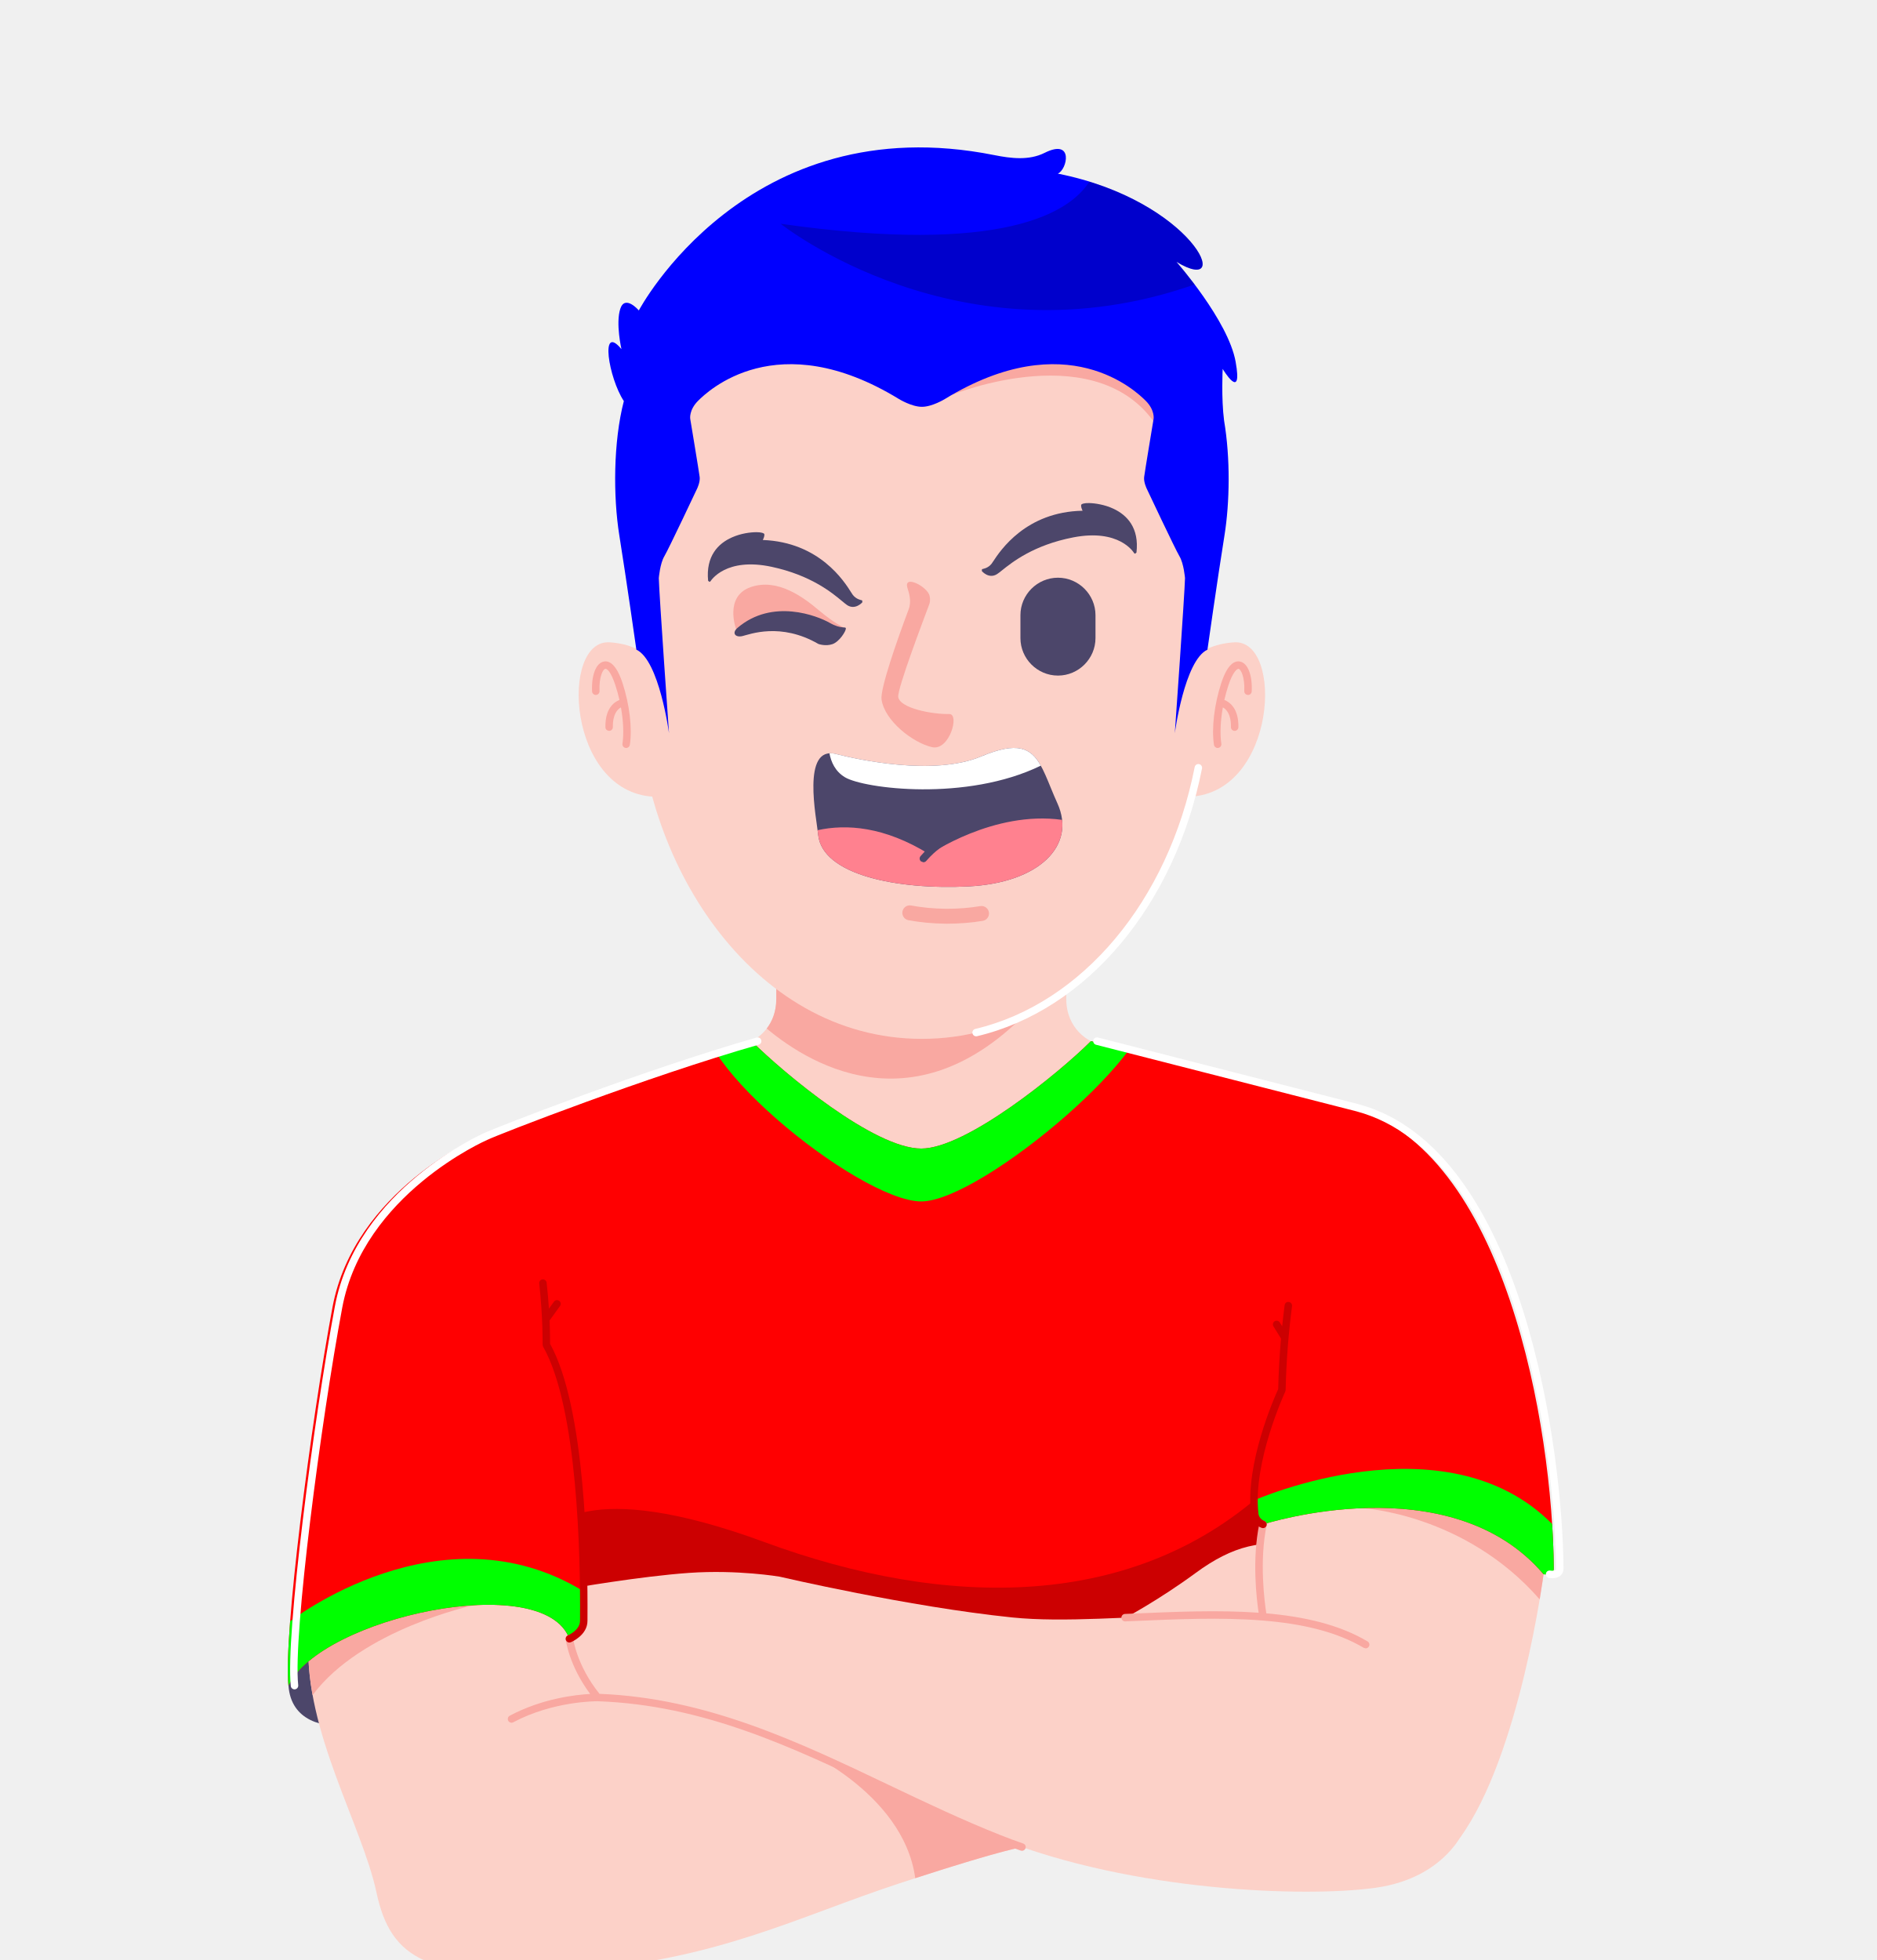
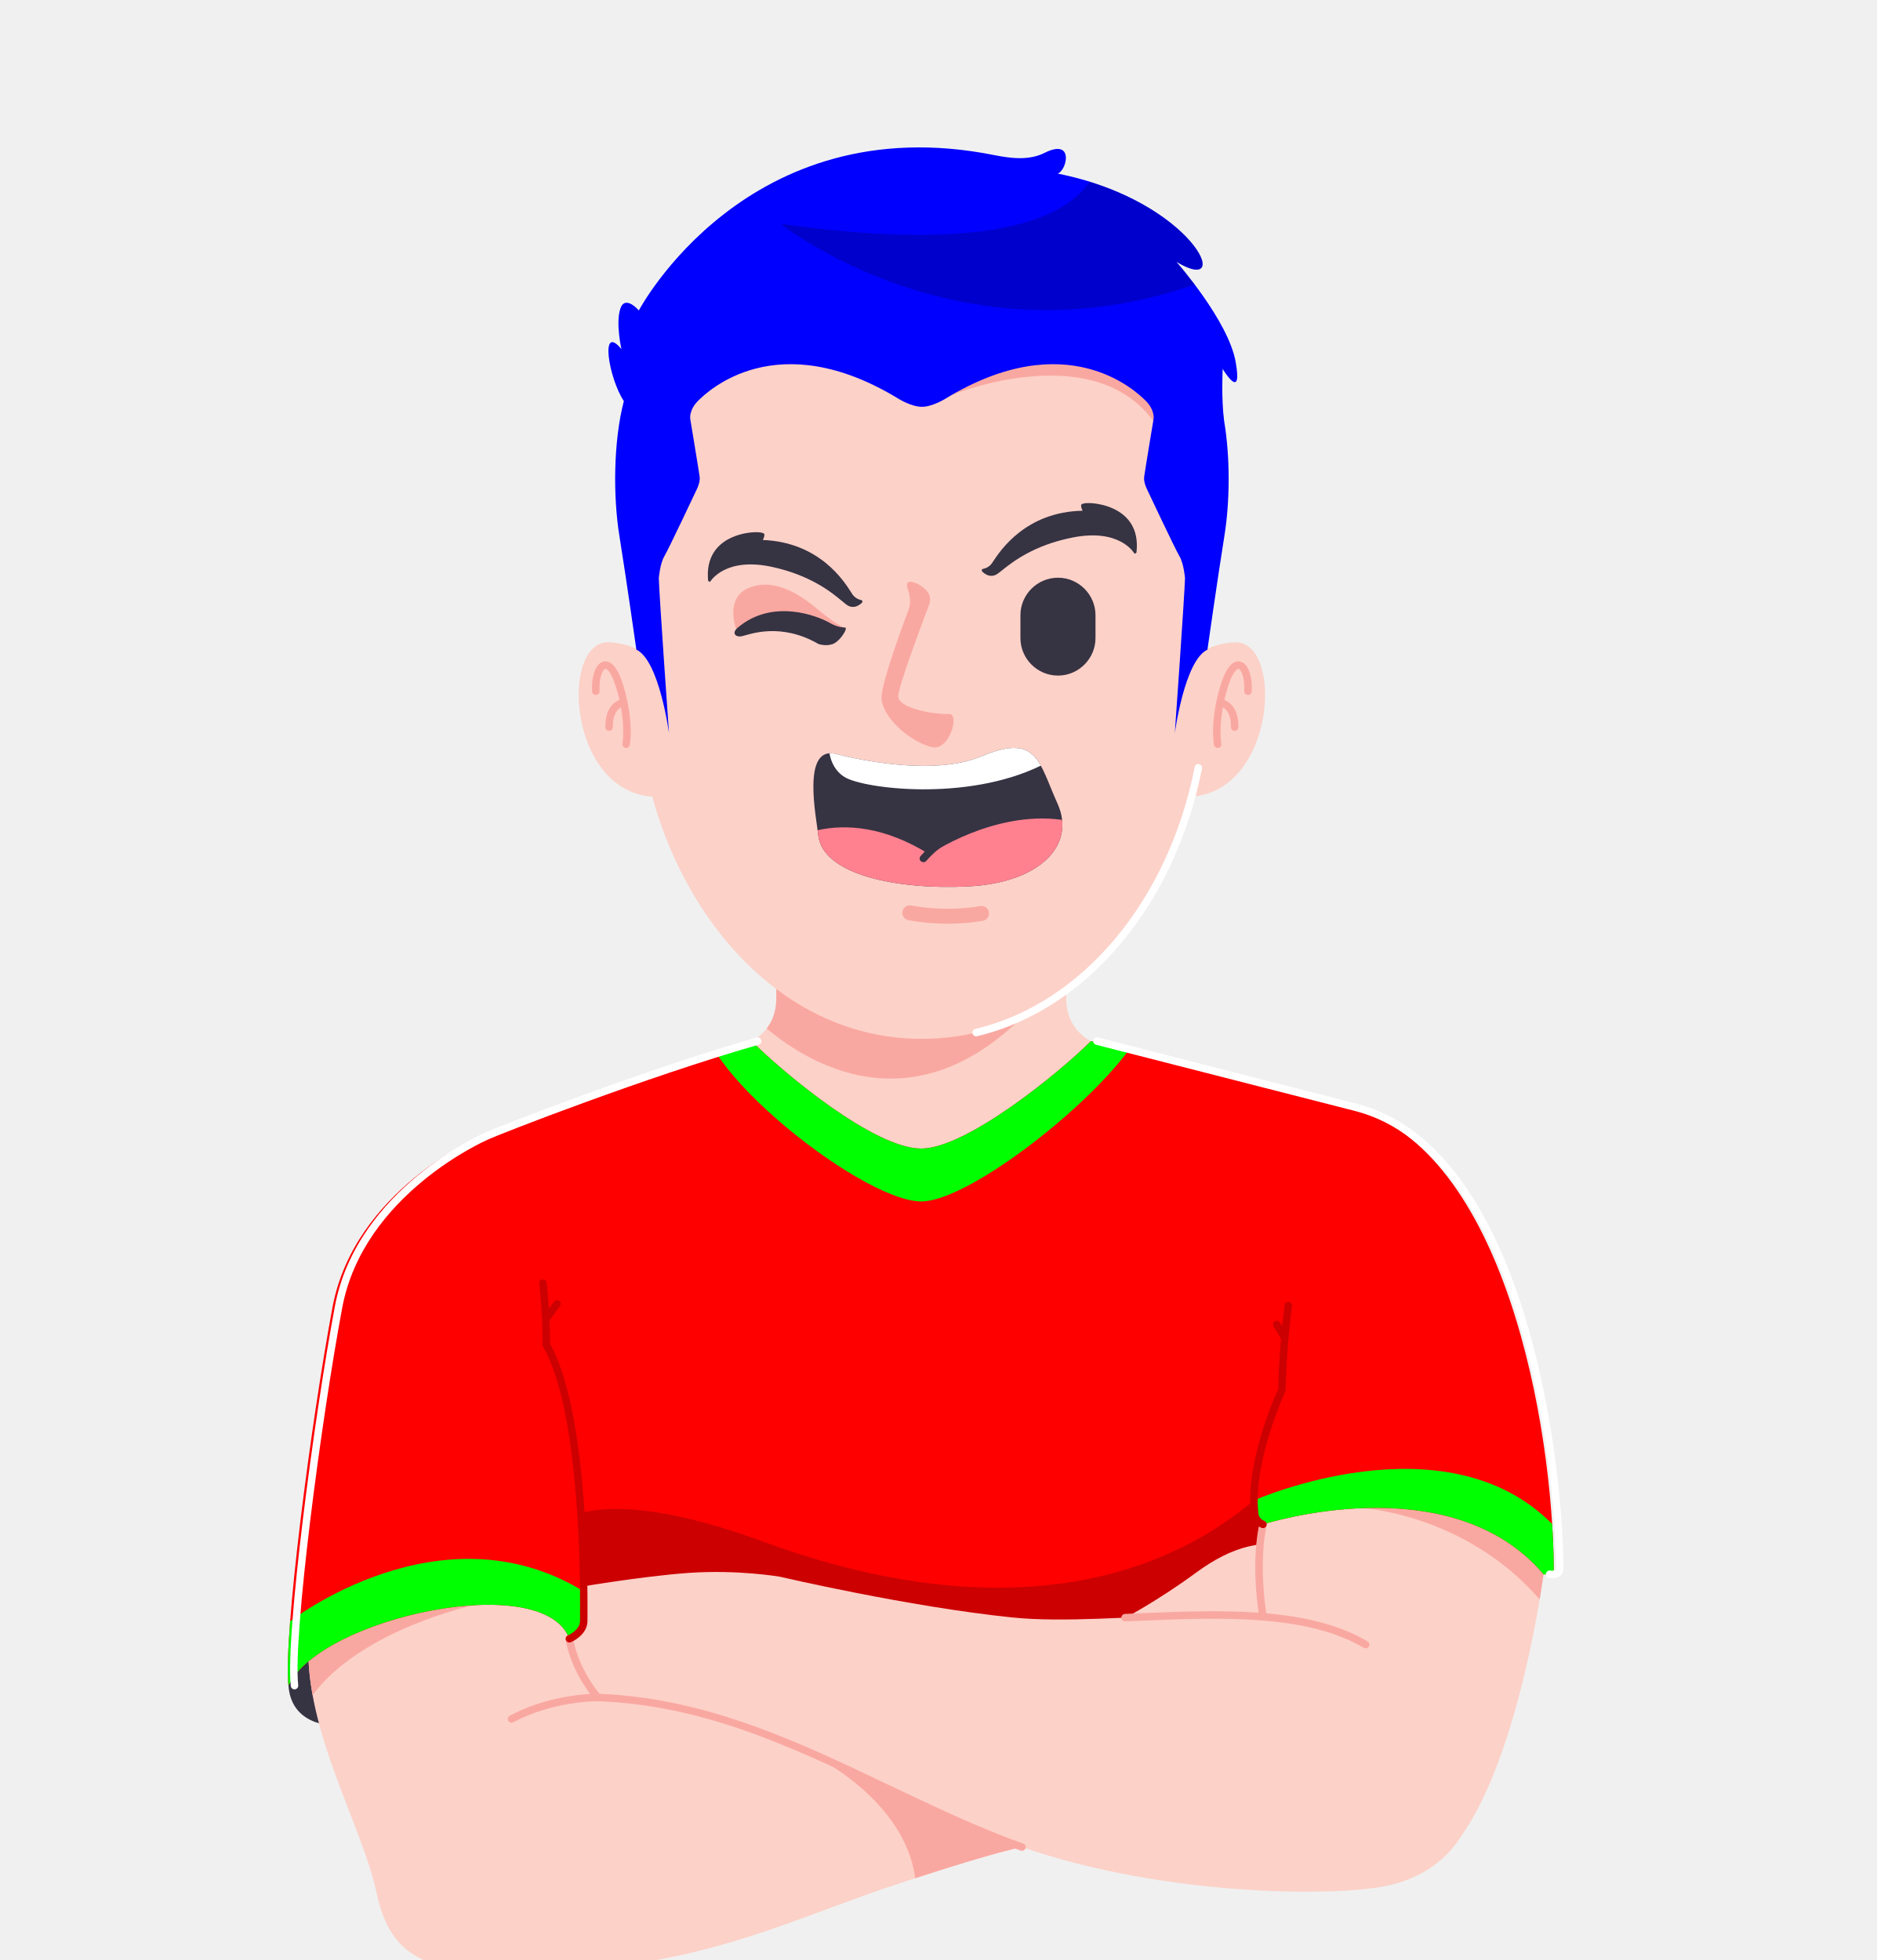
<svg xmlns="http://www.w3.org/2000/svg" width="224" height="234" viewBox="0 0 224 234" fill="none">
  <g clip-path="url(#clip0_1_1358)">
-     <path fill-rule="evenodd" clip-rule="evenodd" d="M41.534 205.995C38.656 206.298 34.74 205.5 34.44 201.242C34.143 196.984 38.521 196.734 38.604 196.866C38.687 196.998 41.714 202.41 41.714 202.523L41.534 205.995Z" fill="#4C466A" />
+     <path fill-rule="evenodd" clip-rule="evenodd" d="M41.534 205.995C38.656 206.298 34.74 205.5 34.44 201.242C34.143 196.984 38.521 196.734 38.604 196.866C38.687 196.998 41.714 202.41 41.714 202.523L41.534 205.995Z" fill="#363343" />
    <path fill-rule="evenodd" clip-rule="evenodd" d="M92.675 144.293H127.292V127.676C129.424 126.971 131.673 126.109 131.673 126.109L130.235 124.299C130.235 124.299 127.292 123.009 127.292 119.248V87.271H92.675V119.248C92.675 123.009 89.731 124.299 89.731 124.299L88.293 126.109C88.293 126.109 90.541 126.971 92.675 127.676V144.293Z" fill="#FCD1C8" />
    <path fill-rule="evenodd" clip-rule="evenodd" d="M92.673 108.952V119.248C92.673 120.846 92.143 121.999 91.531 122.793C96.915 127.315 110.672 135.613 125.013 118.153L103.035 105.296C103.035 105.296 97.292 107.351 92.673 108.952Z" fill="#F9A8A1" />
    <path fill-rule="evenodd" clip-rule="evenodd" d="M57.276 135.679C58.654 135.012 76.588 128.047 89.731 124.299C93.565 128.127 104.352 137.124 109.981 137.124C115.345 137.124 126.401 128.127 130.235 124.299L161.337 132.252V194.032L160.307 205.867H62.177L57.276 135.679Z" fill="#FF0001" />
    <path fill-rule="evenodd" clip-rule="evenodd" d="M161.337 174.58V194.032L161.099 196.76C151.608 197.831 122.763 201.309 118.469 202.104C115.427 202.667 94.472 204.845 77.695 205.867H62.177L61.155 191.236C63.498 186.611 65.763 182.679 65.763 182.679C65.763 182.679 69.635 176.139 91.221 184.093C112.807 192.049 135.535 192.485 151.659 177.4C156.263 173.092 159.328 172.802 161.337 174.58Z" fill="#CC0001" />
    <path fill-rule="evenodd" clip-rule="evenodd" d="M93.08 188.236C93.08 188.236 88.076 187.378 82.26 187.783C76.445 188.19 68.198 189.631 68.198 189.631L65.268 194.544L68.333 204.102C68.333 204.102 71.714 205.588 73.381 204.46C75.049 203.334 93.575 193.374 93.08 188.236Z" fill="#FCD1C8" />
    <path fill-rule="evenodd" clip-rule="evenodd" d="M67.974 195.651C67.974 195.651 68.379 199.055 71.354 202.662L79.737 200.224L107.863 201.938L122.039 220.528C122.039 220.528 119.764 220.778 107.415 224.835C95.063 228.892 85.867 233.94 68.469 235.294C51.07 236.646 46.651 233.94 44.939 225.918C43.224 217.892 36.375 206.716 36.825 195.988C37.276 185.26 54.675 185.168 54.675 185.168C54.675 185.168 68.287 187.242 67.974 195.651Z" fill="#FCD1C8" />
    <path fill-rule="evenodd" clip-rule="evenodd" d="M109.647 204.278L122.039 220.528C122.039 220.528 119.995 220.755 109.264 224.231C107.831 213.804 94.979 208.492 94.979 208.492L108.18 203.932C108.679 204.046 109.169 204.162 109.647 204.278Z" fill="#F9A8A1" />
    <path fill-rule="evenodd" clip-rule="evenodd" d="M37.318 202.376C36.932 200.247 36.737 198.11 36.825 195.988C37.154 188.164 46.495 185.998 51.53 185.398L56.513 191.647C56.513 191.647 43.146 194.527 37.318 202.376Z" fill="#F9A8A1" />
    <path fill-rule="evenodd" clip-rule="evenodd" d="M131.12 195.085L134.379 193.127C134.379 193.127 138.333 191.028 142.751 187.783C147.167 184.538 150.861 183.636 155.552 184.719C160.24 185.799 161.337 191.299 161.337 191.299C161.337 191.299 158.167 199.411 155.281 198.059C152.397 196.708 131.12 195.085 131.12 195.085Z" fill="#FCD1C8" />
    <path fill-rule="evenodd" clip-rule="evenodd" d="M184.271 187.944C184.271 187.944 181.473 209.474 174.328 219.364L150.789 193.034C150.789 193.034 149.703 187.111 150.779 181.995C151.857 176.878 151.857 176.878 151.857 176.878C151.857 176.878 172.772 173.179 173.763 173.722C174.755 174.263 184.221 182.375 184.271 187.944Z" fill="#FCD1C8" />
    <path fill-rule="evenodd" clip-rule="evenodd" d="M184.271 187.944C184.271 187.944 184.123 189.078 183.809 190.943C174.855 180.69 162.639 180.055 162.639 180.055L166.459 174.471C170.252 173.907 173.395 173.519 173.763 173.722C174.755 174.263 184.221 182.375 184.271 187.944Z" fill="#F9A8A1" />
    <path fill-rule="evenodd" clip-rule="evenodd" d="M185.491 187.224C185.377 170.382 179.716 137.192 161.337 132.252C161.337 132.252 153.576 143.411 153.033 165.947C153.033 165.947 149.068 174.423 149.789 180.732C149.789 180.732 149.833 181.634 150.779 181.995C150.779 181.995 173.092 174.782 184.271 187.944C184.271 187.944 185.511 188.192 185.491 187.224Z" fill="#FF0001" />
    <path fill-rule="evenodd" clip-rule="evenodd" d="M185.491 187.224C185.479 185.604 185.417 183.83 185.297 181.944C172.503 169.03 149.724 179.119 149.7 179.128C149.703 179.674 149.729 180.211 149.789 180.732C149.789 180.732 149.833 181.634 150.779 181.995C150.779 181.995 173.092 174.782 184.271 187.944C184.271 187.944 185.511 188.192 185.491 187.224Z" fill="#00FF00" />
    <path fill-rule="evenodd" clip-rule="evenodd" d="M57.276 135.679C57.276 135.679 42.314 142.068 39.699 156.042C37.083 170.014 33.81 195.383 34.44 201.242C38.275 193.104 64.92 187.34 67.974 195.651C67.974 195.651 69.687 194.952 69.687 193.51C69.687 192.067 70.09 169.116 65.221 160.555C65.221 160.555 65.586 140.547 57.276 135.679Z" fill="#FF0001" />
    <path fill-rule="evenodd" clip-rule="evenodd" d="M34.636 193.564C34.371 197.036 34.281 199.763 34.44 201.242C38.275 193.102 64.92 187.34 67.974 195.651C67.974 195.651 69.688 194.952 69.688 193.51C69.688 193.203 69.706 191.912 69.688 189.994C52.591 179.518 34.636 193.564 34.636 193.564Z" fill="#00FF00" />
    <path fill-rule="evenodd" clip-rule="evenodd" d="M93.08 188.236C93.08 188.236 108.495 191.84 120.847 193.104C133.196 194.367 152.399 190.039 163.036 196.348C173.675 202.662 175.837 210.864 175.837 214.559C175.837 218.255 172.591 224.206 164.208 225.379C155.823 226.55 135.271 225.83 119.313 219.518C103.357 213.208 89.295 203.29 71.354 202.662L93.08 188.236Z" fill="#FCD1C8" />
    <path d="M163.036 196.794L162.809 196.731C159.5 194.77 155.361 193.851 150.832 193.478L150.675 193.466C145.795 193.075 140.473 193.308 135.24 193.536L134.339 193.575H134.317C134.081 193.575 133.884 193.39 133.872 193.15C133.863 192.903 134.053 192.695 134.3 192.684L135.2 192.646C140.288 192.424 145.464 192.2 150.257 192.539C150.013 190.915 149.445 186.175 150.344 181.903C150.393 181.664 150.631 181.506 150.871 181.559C151.112 181.61 151.265 181.846 151.215 182.087C150.315 186.364 150.967 191.288 151.172 192.611C155.716 193.01 159.883 193.96 163.263 195.966C163.473 196.091 163.544 196.364 163.419 196.575C163.336 196.716 163.189 196.794 163.036 196.794ZM122.008 220.963L121.861 220.939C120.945 220.619 120.039 220.284 119.148 219.932C114.533 218.107 110.019 215.954 105.652 213.872C94.525 208.564 84.015 203.552 71.342 203.107C71.194 203.11 66.07 203.07 61.276 205.618C61.062 205.734 60.791 205.654 60.675 205.435C60.558 205.216 60.641 204.947 60.858 204.834C64.728 202.774 68.711 202.332 70.456 202.238C67.932 198.85 67.549 195.839 67.534 195.706C67.503 195.46 67.677 195.239 67.922 195.211C68.167 195.179 68.388 195.354 68.417 195.599C68.42 195.63 68.838 198.83 71.57 202.223C84.345 202.722 95.369 207.982 106.035 213.067C110.388 215.143 114.891 217.288 119.476 219.104C120.357 219.452 121.251 219.783 122.153 220.096C122.385 220.176 122.508 220.432 122.428 220.664C122.364 220.847 122.192 220.963 122.008 220.963Z" fill="#F9A8A1" />
    <path d="M67.974 196.098C67.801 196.098 67.635 195.994 67.564 195.822C67.47 195.594 67.578 195.334 67.805 195.239C67.82 195.234 69.242 194.631 69.242 193.51L69.245 193.187C69.298 185.871 68.979 168.063 64.835 160.774L64.776 160.546C64.776 160.512 64.828 157.312 64.372 153.231C64.346 152.987 64.523 152.767 64.767 152.738C65.005 152.726 65.232 152.888 65.259 153.132C65.383 154.246 65.471 155.295 65.531 156.236L66.133 155.402C66.276 155.2 66.555 155.156 66.753 155.302C66.953 155.444 66.998 155.723 66.854 155.923L65.608 157.651C65.67 159.088 65.67 160.102 65.668 160.44C69.864 167.979 70.19 185.84 70.134 193.195L70.133 193.51C70.133 195.232 68.224 196.031 68.143 196.064L67.974 196.098Z" fill="#CC0001" />
    <path fill-rule="evenodd" clip-rule="evenodd" d="M85.411 125.588C87.02 128.097 89.661 130.916 92.673 133.557C98.703 138.847 106.228 143.436 109.981 143.436C113.617 143.436 121.095 138.624 127.292 133.182C130.235 130.595 132.891 127.865 134.705 125.443L130.235 124.299C126.401 128.127 115.345 137.124 109.981 137.124C104.352 137.124 93.565 128.127 89.731 124.299C88.336 124.697 86.888 125.129 85.411 125.588Z" fill="#00FF00" />
    <path d="M150.779 182.44L150.621 182.411C149.416 181.952 149.347 180.803 149.344 180.755C148.648 174.687 152.151 166.804 152.591 165.844C152.641 163.808 152.752 161.788 152.927 159.81L152.027 158.353C151.896 158.143 151.961 157.87 152.171 157.739C152.383 157.614 152.653 157.676 152.784 157.885L153.065 158.34C153.153 157.492 153.252 156.652 153.361 155.82C153.393 155.579 153.593 155.4 153.861 155.438C154.104 155.471 154.276 155.695 154.245 155.939C153.819 159.163 153.561 162.534 153.48 165.959L153.437 166.138C153.399 166.222 149.533 174.572 150.232 180.682C150.237 180.771 150.299 181.334 150.937 181.579C151.169 181.667 151.283 181.924 151.195 182.153C151.128 182.332 150.959 182.44 150.779 182.44Z" fill="#CC0001" />
    <path fill-rule="evenodd" clip-rule="evenodd" d="M143.951 59.301V82.713C143.951 102.444 130.503 124.028 110.059 124.028C89.612 124.028 76.164 102.444 76.164 82.713V59.301C76.164 14.76 143.951 14.76 143.951 59.301Z" fill="#FCD1C8" />
    <path fill-rule="evenodd" clip-rule="evenodd" d="M119.5 39.728L113.631 47.145C113.631 47.145 131.475 39.823 138.357 51.279C145.24 62.733 139.207 43.216 137.367 41.895C135.528 40.576 119.5 39.728 119.5 39.728Z" fill="#F9A8A1" />
    <path fill-rule="evenodd" clip-rule="evenodd" d="M99.771 75.461C99.913 75.487 100.688 74.901 100.688 74.901C100.688 74.901 99.56 74.38 97.767 72.869C95.976 71.361 92.864 68.98 89.636 70.088C86.407 71.195 87.88 75.123 87.88 75.123C87.88 75.123 92.981 72.187 99.771 75.461Z" fill="#F9A8A1" />
    <path fill-rule="evenodd" clip-rule="evenodd" d="M78.02 95.113C67.698 94.577 66.826 76.284 72.786 76.687C77.748 77.02 78.787 80.184 79.116 81.512C79.445 82.84 78.02 95.113 78.02 95.113Z" fill="#FCD1C8" />
    <path fill-rule="evenodd" clip-rule="evenodd" d="M142.091 95.113C152.412 94.577 153.284 76.284 147.323 76.687C142.361 77.02 141.323 80.184 140.993 81.512C140.665 82.84 142.091 95.113 142.091 95.113Z" fill="#FCD1C8" />
-     <path fill-rule="evenodd" clip-rule="evenodd" d="M126.3 68.971H126.303C128.764 68.971 130.781 70.987 130.781 73.449V76.175C130.781 78.639 128.764 80.656 126.303 80.656H126.3C123.836 80.656 121.82 78.639 121.82 76.175V73.449C121.82 70.987 123.836 68.971 126.3 68.971Z" fill="#4C466A" />
+     <path fill-rule="evenodd" clip-rule="evenodd" d="M126.3 68.971H126.303C128.764 68.971 130.781 70.987 130.781 73.449V76.175C130.781 78.639 128.764 80.656 126.303 80.656H126.3C123.836 80.656 121.82 78.639 121.82 76.175V73.449C121.82 70.987 123.836 68.971 126.3 68.971Z" fill="#363343" />
    <path fill-rule="evenodd" clip-rule="evenodd" d="M110.975 71.135C111.052 71.471 111.049 71.839 110.951 72.107C110.245 74.005 107.136 82.159 107.229 83.208C107.432 84.556 111.287 85.291 113.327 85.247C114.591 85.223 113.352 89.68 111.259 89.2C109.028 88.689 105.625 86.103 105.241 83.52C105.057 82.276 107.029 76.599 108.472 72.765C108.844 71.781 108.527 70.819 108.331 70.189C107.831 68.54 110.719 70.027 110.975 71.135Z" fill="#F9A8A1" />
    <path d="M145.364 89.299C145.148 89.299 144.959 89.14 144.924 88.919C144.627 86.936 144.959 84.119 145.789 81.569C146.553 79.228 147.415 78.867 148.021 78.979C148.953 79.148 149.523 80.581 149.432 82.541C149.421 82.787 149.2 82.997 148.969 82.967C148.721 82.955 148.531 82.748 148.544 82.503C148.619 80.836 148.145 79.907 147.86 79.853C147.729 79.821 147.193 80.14 146.639 81.847C146.455 82.407 146.297 82.985 146.165 83.565C146.817 83.828 147.883 84.595 147.841 86.82C147.836 87.061 147.637 87.256 147.395 87.256H147.385C147.14 87.252 146.944 87.048 146.949 86.801C146.979 85.256 146.393 84.671 145.987 84.452C145.701 86.051 145.628 87.607 145.805 88.787C145.844 89.031 145.675 89.257 145.432 89.293L145.364 89.299Z" fill="#F9A8A1" />
    <path d="M74.753 89.299L74.685 89.293C74.443 89.257 74.273 89.031 74.311 88.787C74.487 87.607 74.414 86.051 74.129 84.455C73.721 84.675 73.138 85.261 73.167 86.801C73.172 87.048 72.975 87.252 72.729 87.256C72.442 87.231 72.281 87.063 72.276 86.82C72.232 84.595 73.298 83.828 73.951 83.565C73.818 82.985 73.662 82.407 73.479 81.847C72.925 80.152 72.453 79.812 72.255 79.853C71.97 79.907 71.497 80.836 71.573 82.503C71.583 82.748 71.393 82.955 71.147 82.967C70.922 82.989 70.693 82.787 70.682 82.541C70.595 80.58 71.162 79.148 72.097 78.979C72.688 78.859 73.563 79.233 74.326 81.569C75.156 84.117 75.49 86.935 75.193 88.919C75.159 89.14 74.969 89.299 74.753 89.299Z" fill="#F9A8A1" />
-     <path fill-rule="evenodd" clip-rule="evenodd" d="M97.701 76.881C97.701 76.881 98.545 77.189 99.377 76.903C100.211 76.616 100.991 75.351 100.979 75.041C100.968 74.732 100.491 75.179 99.033 74.351C97.601 73.536 92.224 71.391 88.049 74.955C87.329 75.572 87.78 76.143 88.633 75.94C89.487 75.74 93.183 74.265 97.701 76.881Z" fill="#4C466A" />
-     <path fill-rule="evenodd" clip-rule="evenodd" d="M117.317 67.927L117.32 67.925C117.36 67.92 117.967 67.831 118.38 67.299V67.297C118.419 67.249 118.48 67.156 118.561 67.033C119.412 65.739 122.467 61.099 129.241 60.976C129.145 60.776 129.033 60.493 129.071 60.285C129.091 60.159 129.461 60.044 130.016 60.06C130.384 60.067 130.848 60.115 131.352 60.221C131.859 60.325 132.405 60.492 132.931 60.739C134.555 61.5 136.019 63.031 135.672 65.973L135.503 66.109L135.387 66.031C135.325 65.925 133.603 63.093 128.112 64.16C123.399 65.075 120.847 67.112 119.628 68.088C119.383 68.283 119.189 68.439 119.036 68.536C118.045 69.173 117.216 68.183 117.213 68.18L117.227 67.964L117.317 67.927Z" fill="#4C466A" />
-     <path fill-rule="evenodd" clip-rule="evenodd" d="M102.847 71.653H102.844C102.807 71.648 102.2 71.544 101.797 71.005C101.759 70.953 101.7 70.86 101.62 70.735C100.797 69.425 97.835 64.727 91.064 64.467C91.164 64.271 91.281 63.989 91.251 63.781C91.229 63.652 90.861 63.533 90.307 63.536C89.94 63.537 89.473 63.575 88.969 63.669C88.46 63.765 87.912 63.921 87.38 64.159C85.74 64.885 84.249 66.388 84.536 69.336L84.703 69.473L84.82 69.397C84.883 69.295 86.661 66.497 92.131 67.673C96.824 68.681 99.333 70.771 100.533 71.769C100.776 71.971 100.967 72.128 101.117 72.231C102.093 72.888 102.944 71.913 102.947 71.911L102.937 71.695L102.847 71.653Z" fill="#4C466A" />
+     <path fill-rule="evenodd" clip-rule="evenodd" d="M97.701 76.881C97.701 76.881 98.545 77.189 99.377 76.903C100.211 76.616 100.991 75.351 100.979 75.041C100.968 74.732 100.491 75.179 99.033 74.351C97.601 73.536 92.224 71.391 88.049 74.955C87.329 75.572 87.78 76.143 88.633 75.94C89.487 75.74 93.183 74.265 97.701 76.881Z" fill="#363343" />
+     <path fill-rule="evenodd" clip-rule="evenodd" d="M117.317 67.927L117.32 67.925C117.36 67.92 117.967 67.831 118.38 67.299V67.297C118.419 67.249 118.48 67.156 118.561 67.033C119.412 65.739 122.467 61.099 129.241 60.976C129.145 60.776 129.033 60.493 129.071 60.285C129.091 60.159 129.461 60.044 130.016 60.06C130.384 60.067 130.848 60.115 131.352 60.221C131.859 60.325 132.405 60.492 132.931 60.739C134.555 61.5 136.019 63.031 135.672 65.973L135.503 66.109L135.387 66.031C135.325 65.925 133.603 63.093 128.112 64.16C123.399 65.075 120.847 67.112 119.628 68.088C119.383 68.283 119.189 68.439 119.036 68.536C118.045 69.173 117.216 68.183 117.213 68.18L117.227 67.964L117.317 67.927Z" fill="#363343" />
+     <path fill-rule="evenodd" clip-rule="evenodd" d="M102.847 71.653H102.844C102.807 71.648 102.2 71.544 101.797 71.005C101.759 70.953 101.7 70.86 101.62 70.735C100.797 69.425 97.835 64.727 91.064 64.467C91.164 64.271 91.281 63.989 91.251 63.781C91.229 63.652 90.861 63.533 90.307 63.536C89.94 63.537 89.473 63.575 88.969 63.669C88.46 63.765 87.912 63.921 87.38 64.159C85.74 64.885 84.249 66.388 84.536 69.336L84.703 69.473L84.82 69.397C84.883 69.295 86.661 66.497 92.131 67.673C96.824 68.681 99.333 70.771 100.533 71.769C100.776 71.971 100.967 72.128 101.117 72.231C102.093 72.888 102.944 71.913 102.947 71.911L102.937 71.695L102.847 71.653Z" fill="#363343" />
    <path fill-rule="evenodd" clip-rule="evenodd" d="M146.133 50.219C146.893 54.709 146.809 60.003 146.177 63.935C145.329 69.216 144.147 77.56 144.147 77.56C141.404 78.84 140.251 87.532 140.251 87.532C140.251 87.532 141.432 70.817 141.468 69.02C141.468 69.02 141.328 67.285 140.807 66.413C140.288 65.54 136.892 58.328 136.892 58.328C136.892 58.328 136.519 57.561 136.588 56.96C136.659 56.359 137.719 49.995 137.719 49.995C137.719 49.995 137.883 48.957 136.776 47.848C135.668 46.741 127.369 38.727 112.804 47.636C112.804 47.636 111.297 48.568 110.059 48.568C108.82 48.568 107.312 47.636 107.312 47.636C92.745 38.727 84.448 46.741 83.341 47.848C82.232 48.957 82.399 49.995 82.399 49.995C82.399 49.995 83.457 56.359 83.528 56.96C83.599 57.561 83.225 58.328 83.225 58.328C83.225 58.328 79.829 65.54 79.308 66.413C78.789 67.285 78.648 69.02 78.648 69.02C78.683 70.817 79.865 87.532 79.865 87.532C79.865 87.532 78.712 78.84 75.969 77.56C75.969 77.56 74.786 69.216 73.938 63.935C73.192 59.293 73.211 52.759 74.475 47.883C72.656 45.129 71.582 38.525 74.19 41.684C74.19 41.684 73.484 38.619 74.048 36.875C74.615 35.129 76.264 37.064 76.264 37.064C76.264 37.064 89.148 12.619 118.696 18.517C120.671 18.911 122.839 19.189 124.711 18.247C128.245 16.479 127.392 20.285 126.281 20.728C142.477 23.949 147.529 35.528 140.448 31.265C140.448 31.265 146.631 38.272 147.511 43.192C148.391 48.112 145.964 44.041 145.964 44.041C145.964 44.041 145.785 47.531 146.133 50.219Z" fill="#0000FF" />
    <path fill-rule="evenodd" clip-rule="evenodd" d="M130.053 21.681C143.227 25.751 146.947 35.176 140.448 31.265C140.448 31.265 141.404 32.347 142.617 33.959C114.579 43.812 93.195 26.716 93.195 26.716C119.883 30.512 127.745 25.312 130.053 21.681Z" fill="black" fill-opacity="0.2" />
    <path d="M113.117 110.277H112.892C111.388 110.264 109.893 110.124 108.451 109.86C107.968 109.772 107.647 109.307 107.736 108.823C107.824 108.339 108.279 108.013 108.773 108.107C110.115 108.352 111.505 108.484 112.909 108.497H113.117C114.448 108.497 115.763 108.389 117.031 108.179C117.505 108.095 117.976 108.427 118.057 108.912C118.139 109.397 117.808 109.856 117.323 109.937C115.959 110.165 114.544 110.277 113.117 110.277Z" fill="#F9A8A1" />
-     <path fill-rule="evenodd" clip-rule="evenodd" d="M99.795 90.017C102.433 90.687 111.464 92.687 117.143 90.305C123.852 87.493 123.984 90.936 126.243 95.927C128.5 100.919 124.101 105.388 115.648 105.824C107.195 106.257 98.145 104.481 97.672 99.645C97.481 97.716 95.643 88.963 99.795 90.017Z" fill="#4C466A" />
+     <path fill-rule="evenodd" clip-rule="evenodd" d="M99.795 90.017C102.433 90.687 111.464 92.687 117.143 90.305C123.852 87.493 123.984 90.936 126.243 95.927C128.5 100.919 124.101 105.388 115.648 105.824C107.195 106.257 98.145 104.481 97.672 99.645C97.481 97.716 95.643 88.963 99.795 90.017Z" fill="#363343" />
    <path fill-rule="evenodd" clip-rule="evenodd" d="M124.252 91.409C115.357 95.741 103.145 94.148 100.881 92.801C99.695 92.097 99.207 90.944 99.021 89.935C99.252 89.92 99.509 89.944 99.795 90.017C102.433 90.687 111.464 92.687 117.143 90.305C121.472 88.489 123.063 89.28 124.252 91.409Z" fill="white" />
    <path fill-rule="evenodd" clip-rule="evenodd" d="M97.607 99.114C101.005 98.371 105.56 98.64 110.973 102.004C110.973 102.004 118.612 96.732 126.796 97.883C127.257 102.036 122.976 105.447 115.648 105.824C107.195 106.257 98.145 104.481 97.672 99.645C97.656 99.501 97.633 99.323 97.607 99.114Z" fill="#FF818F" />
-     <path d="M110.235 102.944L109.943 102.835C109.756 102.673 109.737 102.392 109.899 102.207C111.241 100.656 112.373 100.096 112.421 100.072C112.648 99.965 112.909 100.059 113.016 100.279C113.123 100.5 113.031 100.767 112.811 100.875C112.801 100.88 111.784 101.389 110.571 102.791C110.483 102.892 110.359 102.944 110.235 102.944Z" fill="#4C466A" />
+     <path d="M110.235 102.944L109.943 102.835C109.756 102.673 109.737 102.392 109.899 102.207C111.241 100.656 112.373 100.096 112.421 100.072C112.648 99.965 112.909 100.059 113.016 100.279C113.123 100.5 113.031 100.767 112.811 100.875C112.801 100.88 111.784 101.389 110.571 102.791C110.483 102.892 110.359 102.944 110.235 102.944Z" fill="#363343" />
    <path d="M116.531 123.723C116.328 123.723 116.145 123.584 116.097 123.38C116.041 123.141 116.188 122.9 116.427 122.843C129.188 119.825 139.469 107.552 142.624 91.578C142.672 91.335 142.908 91.176 143.147 91.225C143.388 91.275 143.545 91.508 143.497 91.749C140.276 108.067 129.731 120.611 116.635 123.711L116.531 123.723Z" fill="white" />
    <path d="M185.313 188.419C185.101 188.419 184.94 188.39 184.903 188.382C184.661 188.334 184.505 188.1 184.555 187.859C184.601 187.616 184.836 187.468 185.076 187.507C185.26 187.542 185.585 187.539 185.703 187.439C185.72 187.424 185.767 187.386 185.763 187.234C185.675 173.814 181.219 137.864 161.941 132.682L130.844 124.731C130.607 124.668 130.463 124.427 130.524 124.188C130.584 123.951 130.825 123.815 131.065 123.867L162.167 131.822C181.987 137.15 186.564 173.619 186.653 187.223C186.664 187.694 186.453 187.972 186.276 188.122C185.985 188.363 185.604 188.419 185.313 188.419ZM35.159 201.688C34.935 201.688 34.74 201.518 34.716 201.291C34.068 195.266 37.436 169.552 39.979 155.958C42.607 141.915 57.669 135.334 57.82 135.268C59.186 134.608 77.061 127.654 90.325 123.871C90.567 123.804 90.808 123.94 90.877 124.176C90.945 124.414 90.807 124.66 90.572 124.727C77.349 128.5 59.565 135.414 58.189 136.08C58.022 136.151 43.395 142.555 40.856 156.122C38.323 169.664 34.961 195.243 35.602 201.195C35.628 201.44 35.45 201.659 35.207 201.686L35.159 201.688Z" fill="white" />
  </g>
  <defs>
    <clipPath id="clip0_1_1358">
      <rect width="224" height="234" fill="white" />
    </clipPath>
  </defs>
</svg>
